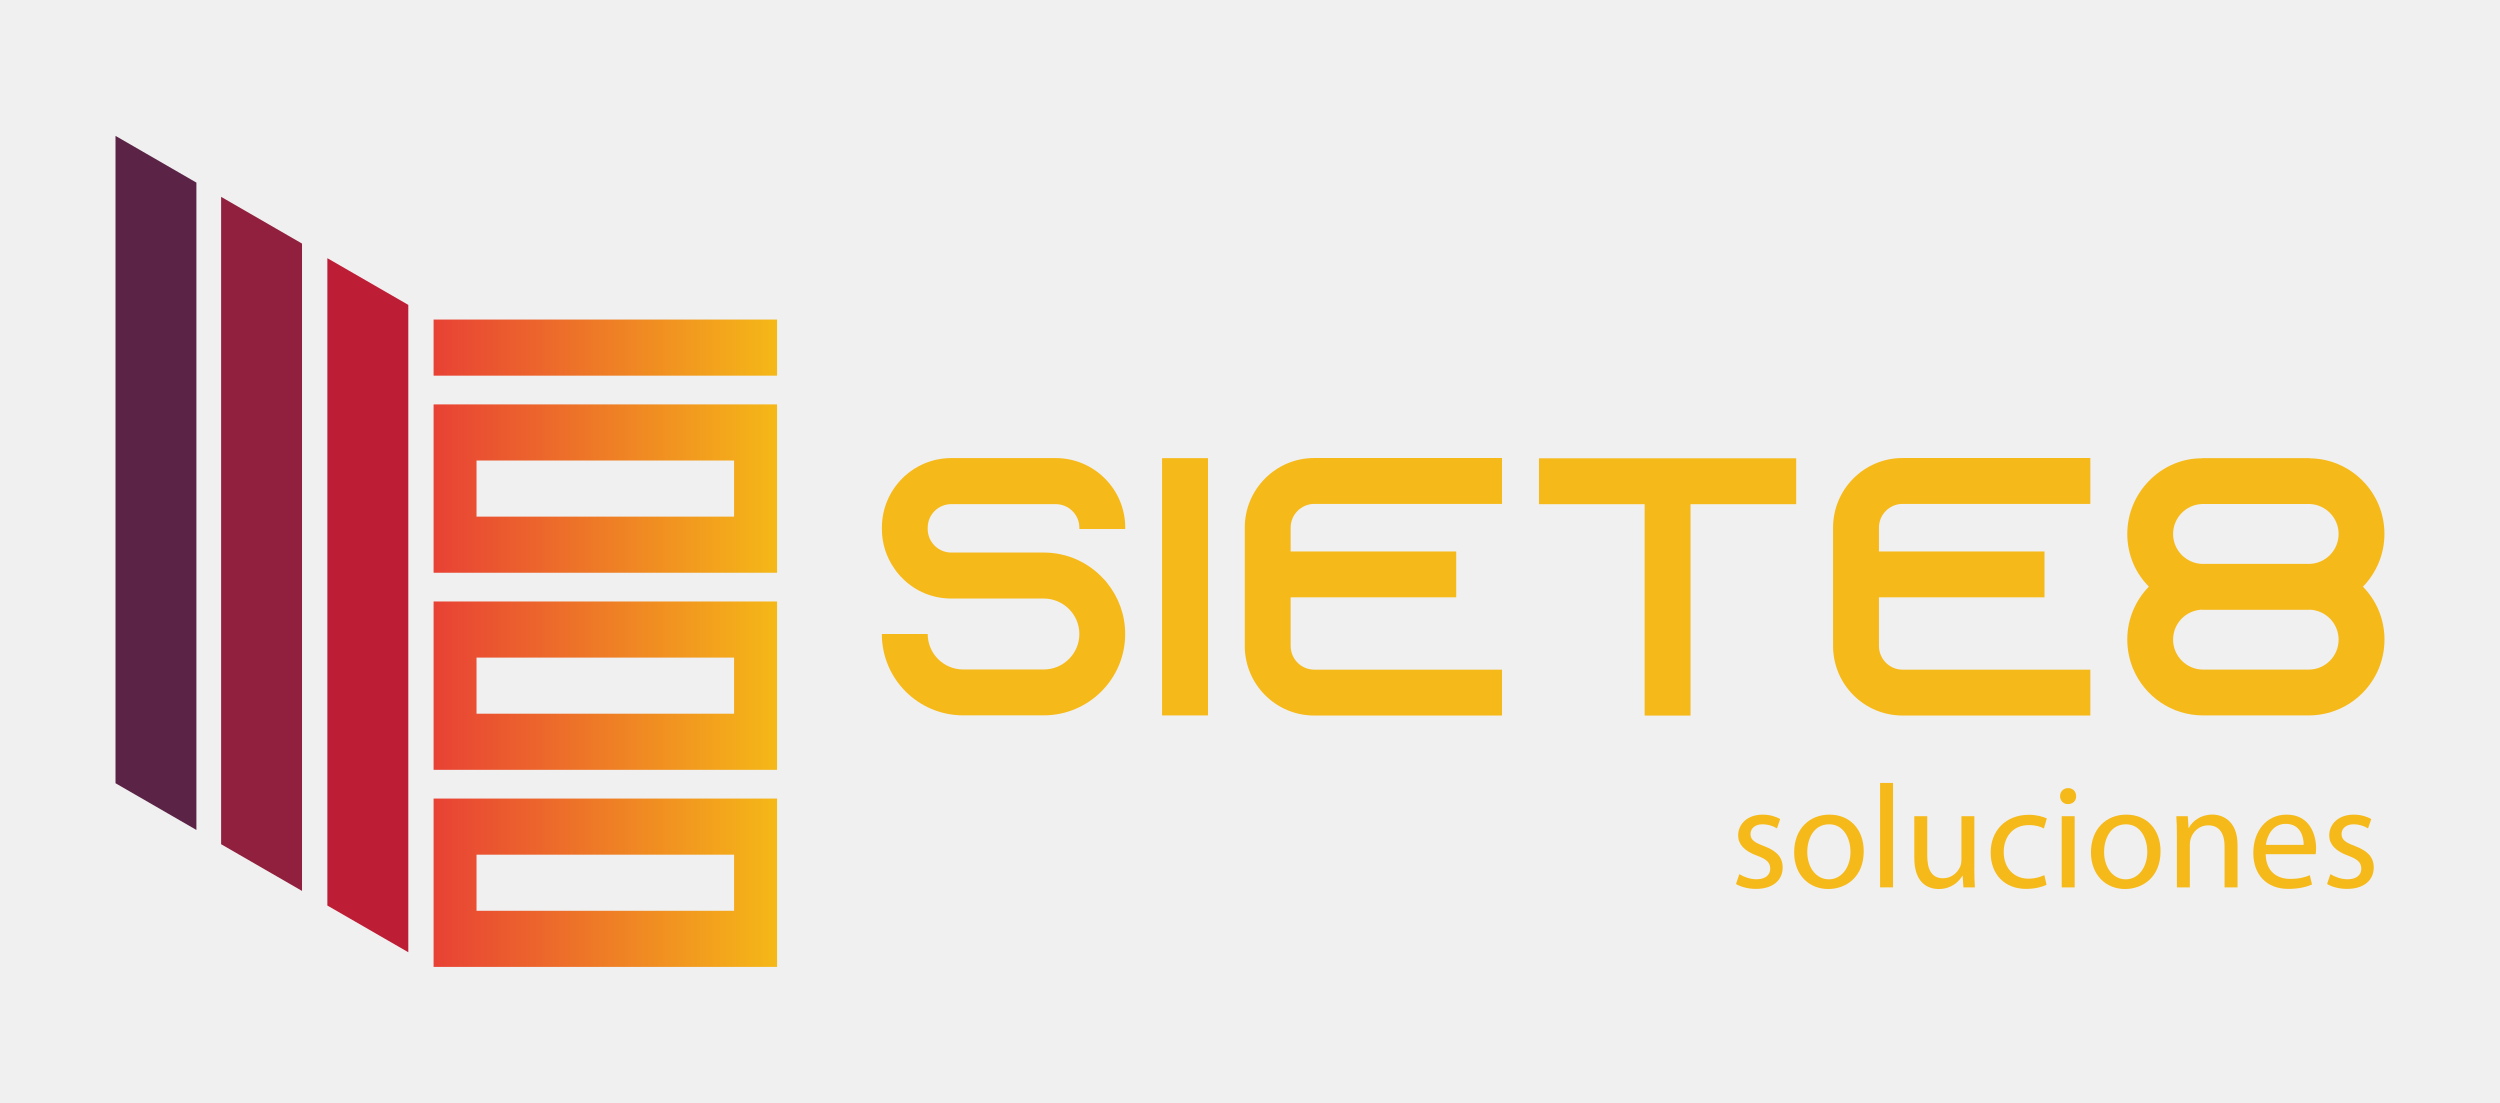
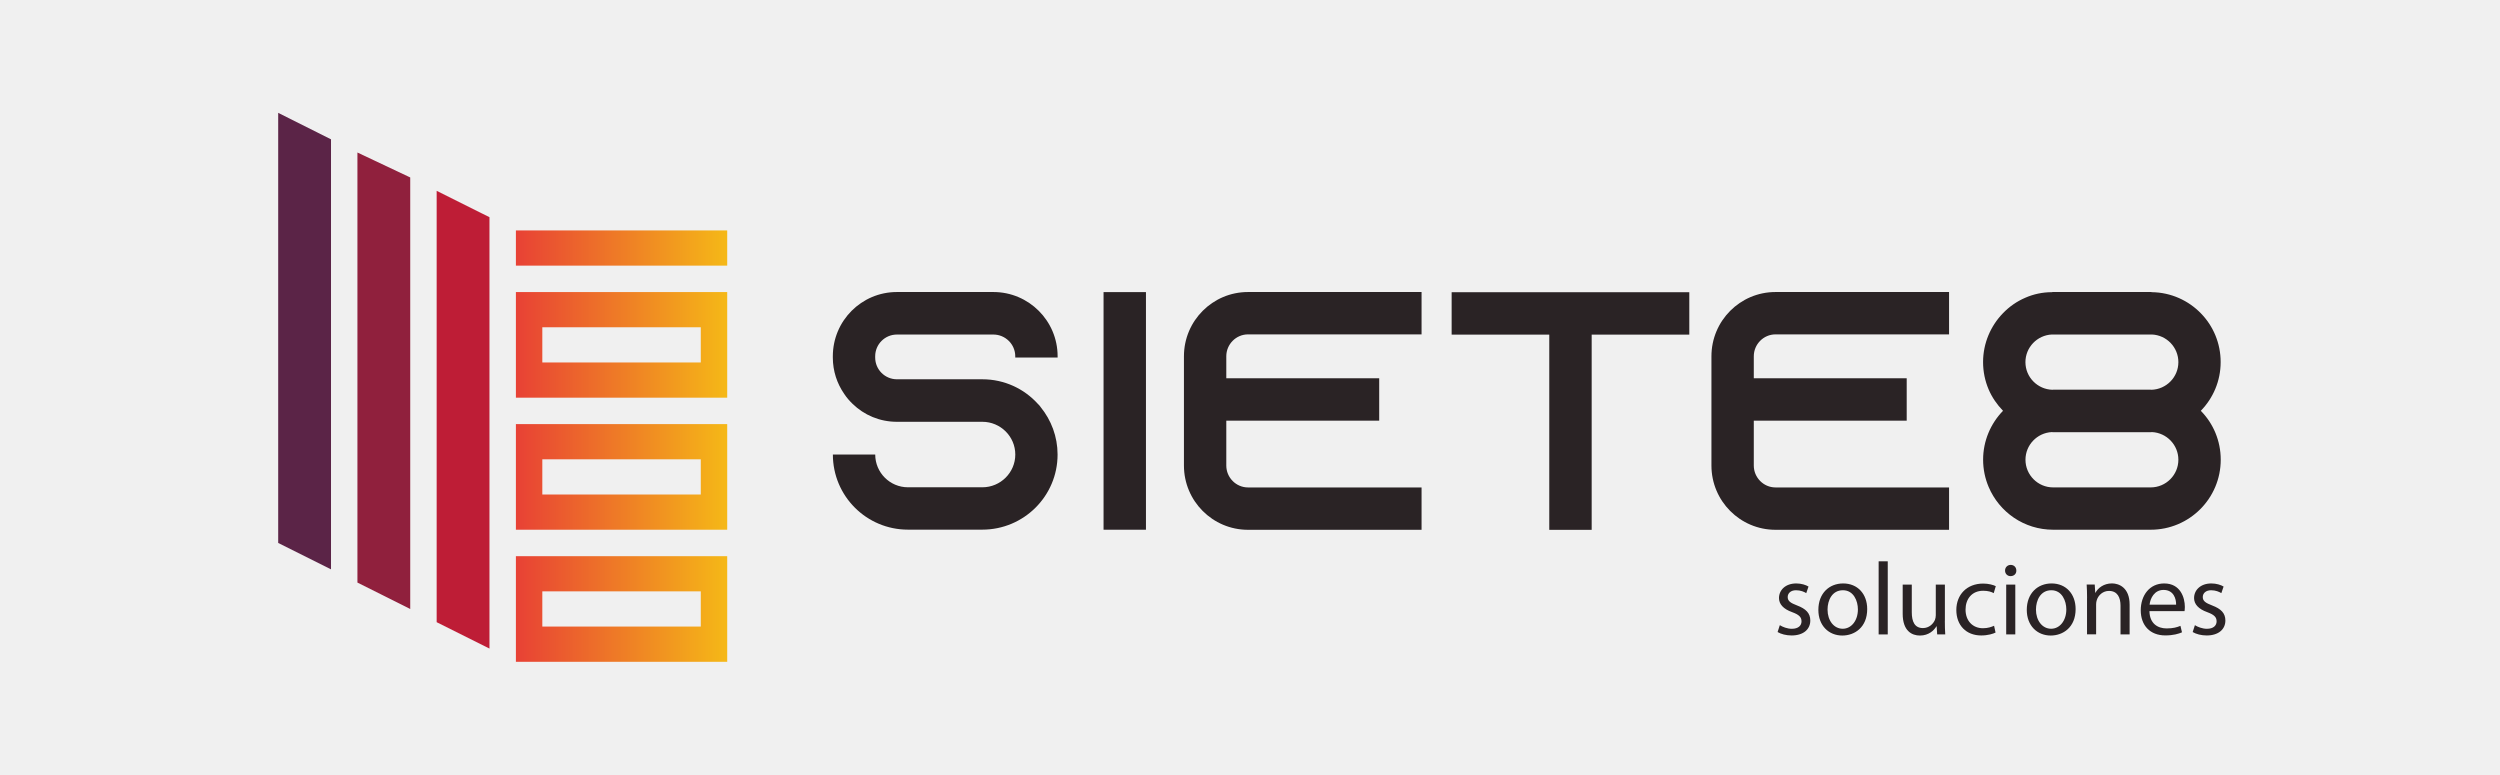
- <svg xmlns="http://www.w3.org/2000/svg" version="1.1" x="0px" y="0px" viewBox="0 0 441.95 194.95" style="enable-background:new 0 0 441.95 194.95;" xml:space="preserve">
+ <svg xmlns="http://www.w3.org/2000/svg" version="1.1" x="0px" y="0px" viewBox="0 0 629.15 194.95" style="enable-background:new 0 0 629.15 194.95;" xml:space="preserve">
  <style type="text/css">
	.st0{fill:url(#SVGID_1_);}
	.st1{fill:url(#SVGID_2_);}
	.st2{fill:url(#SVGID_3_);}
	.st3{fill:url(#SVGID_4_);}
	.st4{fill:#5B2447;}
	.st5{fill:#90203D;}
	.st6{fill:#BE1D36;}
	.st7{fill:#2A2325;}
- 	.st8{display:none;fill:#010202;}
+ 	.st8{fill:#010202;}
	.st9{fill:url(#SVGID_5_);}
	.st10{fill:url(#SVGID_6_);}
	.st11{fill:url(#SVGID_7_);}
	.st12{fill:url(#SVGID_8_);}
	.st13{fill:#F6B91A;}
	.st14{clip-path:url(#SVGID_10_);}
	.st15{opacity:0.72;fill:#292F6A;}
	.st16{fill:#FFFFFF;}
	.st17{fill:url(#SVGID_11_);}
	.st18{fill:url(#SVGID_12_);}
	.st19{fill:url(#SVGID_13_);}
	.st20{fill:url(#SVGID_14_);}
	.st21{fill:url(#SVGID_15_);}
	.st22{fill:url(#SVGID_16_);}
	.st23{fill:url(#SVGID_17_);}
	.st24{fill:url(#SVGID_18_);}
	.st25{fill:url(#SVGID_19_);}
	.st26{fill:url(#SVGID_20_);}
	.st27{fill:url(#SVGID_21_);}
	.st28{fill:url(#SVGID_22_);}
	.st29{fill:url(#SVGID_23_);}
	.st30{fill:url(#SVGID_24_);}
	.st31{fill:url(#SVGID_25_);}
	.st32{fill:url(#SVGID_26_);}
	.st33{fill:url(#SVGID_27_);}
	.st34{fill:url(#SVGID_28_);}
	.st35{fill:url(#SVGID_29_);}
	.st36{fill:url(#SVGID_30_);}
- 	.st37{fill:#010202;}
- 	.st38{clip-path:url(#SVGID_32_);}
- 	.st39{fill:url(#SVGID_33_);}
- 	.st40{fill:url(#SVGID_34_);}
- 	.st41{fill:url(#SVGID_35_);}
- 	.st42{fill:url(#SVGID_36_);}
- 	.st43{display:none;}
- 	.st44{display:inline;}
- 	.st45{fill:none;stroke:#9D9D9C;stroke-width:0.5;stroke-miterlimit:10;}
- 	.st46{fill:url(#SVGID_37_);}
- 	.st47{fill:url(#SVGID_38_);}
- 	.st48{fill:url(#SVGID_39_);}
- 	.st49{fill:url(#SVGID_40_);}
+ 	.st37{clip-path:url(#SVGID_32_);}
+ 	.st38{fill:url(#SVGID_33_);}
+ 	.st39{fill:url(#SVGID_34_);}
+ 	.st40{fill:url(#SVGID_35_);}
+ 	.st41{fill:url(#SVGID_36_);}
+ 	.st42{display:none;}
+ 	.st43{display:inline;}
+ 	.st44{fill:none;stroke:#9D9D9C;stroke-width:0.5;stroke-miterlimit:10;}
+ 	.st45{fill:url(#SVGID_37_);}
+ 	.st46{fill:url(#SVGID_38_);}
+ 	.st47{fill:url(#SVGID_39_);}
+ 	.st48{fill:url(#SVGID_40_);}
</style>
  <g id="Capa_1">
</g>
  <g id="Capa_1_copia_4">
-     <rect class="st8" width="441.95" height="194.95" />
+ </g>
+   <g id="Capa_2">
+ </g>
+   <g id="Capa_3">
+ </g>
+   <g id="Capa_4">
+ </g>
+   <g id="Capa_5">
+ </g>
+   <g id="Capa_1_copia_2">
+ </g>
+   <g id="Capa_1_copia">
+ </g>
+   <g id="Capa_1_copia_3">
+ </g>
+   <g id="Capa_10">
+     <g class="st42">
+       <g class="st43">
+         <rect x="330.38" y="2.64" class="st44" width="187.91" height="187.91" />
+         <line class="st44" x1="330.38" y1="163.71" x2="518.29" y2="163.71" />
+         <line class="st44" x1="330.38" y1="150.28" x2="518.29" y2="150.28" />
+         <line class="st44" x1="330.38" y1="177.13" x2="518.29" y2="177.13" />
+         <line class="st44" x1="330.38" y1="136.86" x2="518.29" y2="136.86" />
+         <line class="st44" x1="330.38" y1="123.44" x2="518.29" y2="123.44" />
+         <line class="st44" x1="330.38" y1="110.02" x2="518.29" y2="110.02" />
+         <line class="st44" x1="330.38" y1="96.6" x2="518.29" y2="96.6" />
+         <line class="st44" x1="330.38" y1="83.18" x2="518.29" y2="83.18" />
+         <line class="st44" x1="330.38" y1="69.75" x2="518.29" y2="69.75" />
+         <line class="st44" x1="330.38" y1="56.33" x2="518.29" y2="56.33" />
+         <line class="st44" x1="330.38" y1="42.91" x2="518.29" y2="42.91" />
+         <line class="st44" x1="330.38" y1="29.49" x2="518.29" y2="29.49" />
+         <line class="st44" x1="330.38" y1="16.07" x2="518.29" y2="16.07" />
+         <line class="st44" x1="491.44" y1="2.64" x2="491.44" y2="190.55" />
+         <line class="st44" x1="478.02" y1="2.64" x2="478.02" y2="190.55" />
+         <line class="st44" x1="504.86" y1="2.64" x2="504.86" y2="190.55" />
+         <line class="st44" x1="464.6" y1="2.64" x2="464.6" y2="190.55" />
+         <line class="st44" x1="451.18" y1="2.64" x2="451.18" y2="190.55" />
+         <line class="st44" x1="437.75" y1="2.64" x2="437.75" y2="190.55" />
+         <line class="st44" x1="424.33" y1="2.64" x2="424.33" y2="190.55" />
+         <line class="st44" x1="410.91" y1="2.64" x2="410.91" y2="190.55" />
+         <line class="st44" x1="397.49" y1="2.64" x2="397.49" y2="190.55" />
+         <line class="st44" x1="384.06" y1="2.64" x2="384.06" y2="190.55" />
+         <line class="st44" x1="370.64" y1="2.64" x2="370.64" y2="190.55" />
+         <line class="st44" x1="357.22" y1="2.64" x2="357.22" y2="190.55" />
+         <line class="st44" x1="343.8" y1="2.64" x2="343.8" y2="190.55" />
+       </g>
+       <g class="st43">
+         <polyline class="st44" points="330.38,29.49 357.22,2.64 384.06,29.49 410.91,2.64 437.75,29.49 464.6,2.64 491.44,29.49      518.29,2.64    " />
+         <polyline class="st44" points="330.38,56.33 357.22,29.49 384.06,56.33 410.91,29.49 437.75,56.33 464.6,29.49 491.44,56.33      518.29,29.49    " />
+         <polyline class="st44" points="330.38,83.17 357.22,56.33 384.06,83.17 410.91,56.33 437.75,83.17 464.6,56.33 491.44,83.17      518.29,56.33    " />
+         <polyline class="st44" points="330.38,110.02 357.22,83.17 384.06,110.01 410.91,83.17 437.75,110.01 464.6,83.17 491.44,110.01      518.29,83.17    " />
+         <polyline class="st44" points="330.38,136.86 357.22,110.01 384.06,136.86 410.91,110.01 437.75,136.86 464.6,110.01      491.44,136.86 518.29,110.01    " />
+         <polyline class="st44" points="330.38,163.7 357.22,136.86 384.06,163.7 410.91,136.86 437.75,163.7 464.6,136.86 491.44,163.7      518.29,136.86    " />
+         <polyline class="st44" points="330.38,190.54 357.22,163.7 384.06,190.54 410.91,163.7 437.75,190.54 464.6,163.7 491.44,190.54      518.29,163.7    " />
+       </g>
+       <g class="st43">
+         <polyline class="st44" points="518.29,29.49 491.44,2.64 464.6,29.49 437.75,2.64 410.91,29.49 384.06,2.64 357.22,29.49      330.38,2.64    " />
+         <polyline class="st44" points="518.29,56.33 491.44,29.49 464.6,56.33 437.75,29.49 410.91,56.33 384.06,29.49 357.22,56.33      330.38,29.49    " />
+         <polyline class="st44" points="518.29,83.17 491.44,56.33 464.6,83.17 437.75,56.33 410.91,83.17 384.06,56.33 357.22,83.17      330.38,56.33    " />
+         <polyline class="st44" points="518.29,110.02 491.44,83.17 464.6,110.01 437.75,83.17 410.91,110.01 384.06,83.17 357.22,110.01      330.38,83.17    " />
+         <polyline class="st44" points="518.29,136.86 491.44,110.01 464.6,136.86 437.75,110.01 410.91,136.86 384.06,110.01      357.22,136.86 330.38,110.01    " />
+         <polyline class="st44" points="518.29,163.7 491.44,136.86 464.6,163.7 437.75,136.86 410.91,163.7 384.06,136.86 357.22,163.7      330.38,136.86    " />
+         <polyline class="st44" points="518.29,190.54 491.44,163.7 464.6,190.54 437.75,163.7 410.91,190.54 384.06,163.7 357.22,190.54      330.38,163.7    " />
+       </g>
+     </g>
+     <g class="st42">
+       <g class="st43">
+         <rect x="339.67" y="5.74" class="st44" width="182.39" height="182.4" />
+         <line class="st44" x1="365.72" y1="5.74" x2="365.72" y2="188.14" />
+         <line class="st44" x1="378.75" y1="5.74" x2="378.75" y2="188.14" />
+         <line class="st44" x1="352.7" y1="5.74" x2="352.7" y2="188.14" />
+         <line class="st44" x1="391.78" y1="5.74" x2="391.78" y2="188.14" />
+         <line class="st44" x1="404.81" y1="5.74" x2="404.81" y2="188.14" />
+         <line class="st44" x1="417.84" y1="5.74" x2="417.84" y2="188.14" />
+         <line class="st44" x1="430.86" y1="5.74" x2="430.86" y2="188.14" />
+         <line class="st44" x1="443.89" y1="5.74" x2="443.89" y2="188.14" />
+         <line class="st44" x1="456.92" y1="5.74" x2="456.92" y2="188.14" />
+         <line class="st44" x1="469.95" y1="5.74" x2="469.95" y2="188.14" />
+         <line class="st44" x1="482.98" y1="5.74" x2="482.98" y2="188.14" />
+         <line class="st44" x1="496" y1="5.74" x2="496" y2="188.14" />
+         <line class="st44" x1="509.03" y1="5.74" x2="509.03" y2="188.14" />
+         <line class="st44" x1="522.06" y1="162.08" x2="339.67" y2="162.08" />
+         <line class="st44" x1="522.06" y1="149.05" x2="339.67" y2="149.05" />
+         <line class="st44" x1="522.06" y1="175.11" x2="339.67" y2="175.11" />
+         <line class="st44" x1="522.06" y1="136.03" x2="339.67" y2="136.03" />
+         <line class="st44" x1="522.06" y1="123" x2="339.67" y2="123" />
+         <line class="st44" x1="522.06" y1="109.97" x2="339.67" y2="109.97" />
+         <line class="st44" x1="522.06" y1="96.94" x2="339.67" y2="96.94" />
+         <line class="st44" x1="522.06" y1="83.91" x2="339.67" y2="83.91" />
+         <line class="st44" x1="522.06" y1="70.88" x2="339.67" y2="70.88" />
+         <line class="st44" x1="522.06" y1="57.86" x2="339.67" y2="57.86" />
+         <line class="st44" x1="522.06" y1="44.83" x2="339.67" y2="44.83" />
+         <line class="st44" x1="522.06" y1="31.8" x2="339.67" y2="31.8" />
+         <line class="st44" x1="522.06" y1="18.77" x2="339.67" y2="18.77" />
+       </g>
+       <g class="st43">
+         <polyline class="st44" points="509.03,5.74 522.06,31.8 509.03,57.86 522.06,83.91 509.03,109.97 522.06,136.03 509.03,162.08      522.06,188.14    " />
+         <polyline class="st44" points="496,5.74 509.03,31.8 496,57.86 509.03,83.91 496,109.97 509.03,136.03 496,162.08 509.03,188.14         " />
+         <polyline class="st44" points="482.98,5.74 496,31.8 482.98,57.86 496,83.91 482.98,109.97 496,136.03 482.98,162.08 496,188.14         " />
+         <polyline class="st44" points="469.95,5.74 482.98,31.8 469.95,57.86 482.98,83.91 469.95,109.97 482.98,136.03 469.95,162.08      482.98,188.14    " />
+         <polyline class="st44" points="456.92,5.74 469.95,31.8 456.92,57.86 469.95,83.91 456.92,109.97 469.95,136.03 456.92,162.08      469.95,188.14    " />
+         <polyline class="st44" points="443.89,5.74 456.92,31.8 443.89,57.86 456.92,83.91 443.89,109.97 456.92,136.03 443.89,162.08      456.92,188.14    " />
+         <polyline class="st44" points="430.86,5.74 443.89,31.8 430.86,57.86 443.89,83.91 430.86,109.97 443.89,136.03 430.86,162.08      443.89,188.14    " />
+         <polyline class="st44" points="417.84,5.74 430.86,31.8 417.84,57.86 430.86,83.91 417.84,109.97 430.86,136.03 417.84,162.08      430.86,188.14    " />
+         <polyline class="st44" points="404.81,5.74 417.84,31.8 404.81,57.86 417.84,83.91 404.81,109.97 417.84,136.03 404.81,162.08      417.84,188.14    " />
+         <polyline class="st44" points="391.78,5.74 404.81,31.8 391.78,57.86 404.81,83.91 391.78,109.97 404.81,136.03 391.78,162.08      404.81,188.14    " />
+         <polyline class="st44" points="378.75,5.74 391.78,31.8 378.75,57.86 391.78,83.91 378.75,109.97 391.78,136.03 378.75,162.08      391.78,188.14    " />
+         <polyline class="st44" points="365.72,5.74 378.75,31.8 365.72,57.86 378.75,83.91 365.72,109.97 378.75,136.03 365.72,162.08      378.75,188.14    " />
+         <polyline class="st44" points="352.7,5.74 365.72,31.8 352.7,57.86 365.72,83.91 352.7,109.97 365.72,136.03 352.7,162.08      365.72,188.14    " />
+         <polyline class="st44" points="339.67,5.74 352.7,31.8 339.67,57.86 352.7,83.91 339.67,109.97 352.7,136.03 339.67,162.08      352.7,188.14    " />
+       </g>
+       <g class="st43">
+         <polyline class="st44" points="509.03,188.14 522.06,162.08 509.03,136.03 522.06,109.97 509.03,83.91 522.06,57.86 509.03,31.8      522.06,5.74    " />
+         <polyline class="st44" points="496,188.14 509.03,162.08 496,136.03 509.03,109.97 496,83.91 509.03,57.86 496,31.8 509.03,5.74         " />
+         <polyline class="st44" points="482.98,188.14 496,162.08 482.98,136.03 496,109.97 482.98,83.91 496,57.86 482.98,31.8 496,5.74         " />
+         <polyline class="st44" points="469.95,188.14 482.98,162.08 469.95,136.03 482.98,109.97 469.95,83.91 482.98,57.86 469.95,31.8      482.98,5.74    " />
+         <polyline class="st44" points="456.92,188.14 469.95,162.08 456.92,136.03 469.95,109.97 456.92,83.91 469.95,57.86 456.92,31.8      469.95,5.74    " />
+         <polyline class="st44" points="443.89,188.14 456.92,162.08 443.89,136.03 456.92,109.97 443.89,83.91 456.92,57.86 443.89,31.8      456.92,5.74    " />
+         <polyline class="st44" points="430.86,188.14 443.89,162.08 430.86,136.03 443.89,109.97 430.86,83.91 443.89,57.86 430.86,31.8      443.89,5.74    " />
+         <polyline class="st44" points="417.84,188.14 430.86,162.08 417.84,136.03 430.86,109.97 417.84,83.91 430.86,57.86 417.84,31.8      430.86,5.74    " />
+         <polyline class="st44" points="404.81,188.14 417.84,162.08 404.81,136.03 417.84,109.97 404.81,83.91 417.84,57.86 404.81,31.8      417.84,5.74    " />
+         <polyline class="st44" points="391.78,188.14 404.81,162.08 391.78,136.03 404.81,109.97 391.78,83.91 404.81,57.86 391.78,31.8      404.81,5.74    " />
+         <polyline class="st44" points="378.75,188.14 391.78,162.08 378.75,136.03 391.78,109.97 378.75,83.91 391.78,57.86 378.75,31.8      391.78,5.74    " />
+         <polyline class="st44" points="365.72,188.14 378.75,162.08 365.72,136.03 378.75,109.97 365.72,83.91 378.75,57.86 365.72,31.8      378.75,5.74    " />
+         <polyline class="st44" points="352.7,188.14 365.72,162.08 352.7,136.03 365.72,109.97 352.7,83.91 365.72,57.86 352.7,31.8      365.72,5.74    " />
+         <polyline class="st44" points="339.67,188.14 352.7,162.08 339.67,136.03 352.7,109.97 339.67,83.91 352.7,57.86 339.67,31.8      352.7,5.74    " />
+       </g>
+     </g>
+     <g class="st42">
+       <g class="st43">
+         <rect x="332.01" y="3.48" class="st44" width="186.11" height="186.11" />
+         <line class="st44" x1="518.12" y1="30.07" x2="332.01" y2="30.07" />
+         <line class="st44" x1="518.12" y1="43.36" x2="332.01" y2="43.36" />
+         <line class="st44" x1="518.12" y1="16.77" x2="332.01" y2="16.77" />
+         <line class="st44" x1="518.12" y1="56.65" x2="332.01" y2="56.65" />
+         <line class="st44" x1="518.12" y1="69.95" x2="332.01" y2="69.95" />
+         <line class="st44" x1="518.12" y1="83.24" x2="332.01" y2="83.24" />
+         <line class="st44" x1="518.12" y1="96.53" x2="332.01" y2="96.53" />
+         <line class="st44" x1="518.12" y1="109.83" x2="332.01" y2="109.83" />
+         <line class="st44" x1="518.12" y1="123.12" x2="332.01" y2="123.12" />
+         <line class="st44" x1="518.12" y1="136.41" x2="332.01" y2="136.41" />
+         <line class="st44" x1="518.12" y1="149.71" x2="332.01" y2="149.71" />
+         <line class="st44" x1="518.12" y1="163" x2="332.01" y2="163" />
+         <line class="st44" x1="518.12" y1="176.29" x2="332.01" y2="176.29" />
+         <line class="st44" x1="358.6" y1="189.58" x2="358.6" y2="3.48" />
+         <line class="st44" x1="371.89" y1="189.58" x2="371.89" y2="3.48" />
+         <line class="st44" x1="345.3" y1="189.58" x2="345.3" y2="3.48" />
+         <line class="st44" x1="385.18" y1="189.58" x2="385.18" y2="3.48" />
+         <line class="st44" x1="398.48" y1="189.58" x2="398.48" y2="3.48" />
+         <line class="st44" x1="411.77" y1="189.58" x2="411.77" y2="3.48" />
+         <line class="st44" x1="425.06" y1="189.58" x2="425.06" y2="3.48" />
+         <line class="st44" x1="438.36" y1="189.58" x2="438.36" y2="3.48" />
+         <line class="st44" x1="451.65" y1="189.58" x2="451.65" y2="3.48" />
+         <line class="st44" x1="464.94" y1="189.58" x2="464.94" y2="3.48" />
+         <line class="st44" x1="478.24" y1="189.58" x2="478.24" y2="3.48" />
+         <line class="st44" x1="491.53" y1="189.58" x2="491.53" y2="3.48" />
+         <line class="st44" x1="504.82" y1="189.58" x2="504.82" y2="3.48" />
+       </g>
+       <g class="st43">
+         <polyline class="st44" points="518.12,176.29 491.53,189.58 464.94,176.29 438.36,189.58 411.77,176.29 385.18,189.58      358.6,176.29 332.01,189.58    " />
+         <polyline class="st44" points="518.12,163 491.53,176.29 464.94,163 438.36,176.29 411.77,163 385.18,176.29 358.6,163      332.01,176.29    " />
+         <polyline class="st44" points="518.12,149.71 491.53,163 464.94,149.71 438.36,163 411.77,149.71 385.18,163 358.6,149.71      332.01,163    " />
+         <polyline class="st44" points="518.12,136.41 491.53,149.71 464.94,136.41 438.36,149.71 411.77,136.41 385.18,149.71      358.6,136.41 332.01,149.71    " />
+         <polyline class="st44" points="518.12,123.12 491.53,136.41 464.94,123.12 438.36,136.41 411.77,123.12 385.18,136.41      358.6,123.12 332.01,136.41    " />
+         <polyline class="st44" points="518.12,109.83 491.53,123.12 464.94,109.83 438.36,123.12 411.77,109.83 385.18,123.12      358.6,109.83 332.01,123.12    " />
+         <polyline class="st44" points="518.12,96.53 491.53,109.83 464.94,96.53 438.36,109.83 411.77,96.53 385.18,109.83 358.6,96.53      332.01,109.83    " />
+         <polyline class="st44" points="518.12,83.24 491.53,96.53 464.94,83.24 438.36,96.53 411.77,83.24 385.18,96.53 358.6,83.24      332.01,96.53    " />
+         <polyline class="st44" points="518.12,69.95 491.53,83.24 464.94,69.95 438.36,83.24 411.77,69.95 385.18,83.24 358.6,69.95      332.01,83.24    " />
+         <polyline class="st44" points="518.12,56.65 491.53,69.95 464.94,56.65 438.36,69.95 411.77,56.65 385.18,69.95 358.6,56.65      332.01,69.95    " />
+         <polyline class="st44" points="518.12,43.36 491.53,56.65 464.94,43.36 438.36,56.65 411.77,43.36 385.18,56.65 358.6,43.36      332.01,56.65    " />
+         <polyline class="st44" points="518.12,30.07 491.53,43.36 464.94,30.07 438.36,43.36 411.77,30.07 385.18,43.36 358.6,30.07      332.01,43.36    " />
+         <polyline class="st44" points="518.12,16.77 491.53,30.07 464.94,16.77 438.36,30.07 411.77,16.77 385.18,30.07 358.6,16.77      332.01,30.07    " />
+         <polyline class="st44" points="518.12,3.48 491.53,16.77 464.94,3.48 438.36,16.77 411.77,3.48 385.18,16.77 358.6,3.48      332.01,16.77    " />
+       </g>
+       <g class="st43">
+         <polyline class="st44" points="332.01,176.29 358.6,189.58 385.18,176.29 411.77,189.58 438.36,176.29 464.94,189.58      491.53,176.29 518.12,189.58    " />
+         <polyline class="st44" points="332.01,163 358.6,176.29 385.18,163 411.77,176.29 438.36,163 464.94,176.29 491.53,163      518.12,176.29    " />
+         <polyline class="st44" points="332.01,149.71 358.6,163 385.18,149.71 411.77,163 438.36,149.71 464.94,163 491.53,149.71      518.12,163    " />
+         <polyline class="st44" points="332.01,136.41 358.6,149.71 385.18,136.41 411.77,149.71 438.36,136.41 464.94,149.71      491.53,136.41 518.12,149.71    " />
+         <polyline class="st44" points="332.01,123.12 358.6,136.41 385.18,123.12 411.77,136.41 438.36,123.12 464.94,136.41      491.53,123.12 518.12,136.41    " />
+         <polyline class="st44" points="332.01,109.83 358.6,123.12 385.18,109.83 411.77,123.12 438.36,109.83 464.94,123.12      491.53,109.83 518.12,123.12    " />
+         <polyline class="st44" points="332.01,96.53 358.6,109.83 385.18,96.53 411.77,109.83 438.36,96.53 464.94,109.83 491.53,96.53      518.12,109.83    " />
+         <polyline class="st44" points="332.01,83.24 358.6,96.53 385.18,83.24 411.77,96.53 438.36,83.24 464.94,96.53 491.53,83.24      518.12,96.53    " />
+         <polyline class="st44" points="332.01,69.95 358.6,83.24 385.18,69.95 411.77,83.24 438.36,69.95 464.94,83.24 491.53,69.95      518.12,83.24    " />
+         <polyline class="st44" points="332.01,56.65 358.6,69.95 385.18,56.65 411.77,69.95 438.36,56.65 464.94,69.95 491.53,56.65      518.12,69.95    " />
+         <polyline class="st44" points="332.01,43.36 358.6,56.65 385.18,43.36 411.77,56.65 438.36,43.36 464.94,56.65 491.53,43.36      518.12,56.65    " />
+         <polyline class="st44" points="332.01,30.07 358.6,43.36 385.18,30.07 411.77,43.36 438.36,30.07 464.94,43.36 491.53,30.07      518.12,43.36    " />
+         <polyline class="st44" points="332.01,16.77 358.6,30.07 385.18,16.77 411.77,30.07 438.36,16.77 464.94,30.07 491.53,16.77      518.12,30.07    " />
+         <polyline class="st44" points="332.01,3.48 358.6,16.77 385.18,3.48 411.77,16.77 438.36,3.48 464.94,16.77 491.53,3.48      518.12,16.77    " />
+       </g>
+     </g>
    <g>
      <g>
-         <g>
-           <linearGradient id="SVGID_1_" gradientUnits="userSpaceOnUse" x1="76.653" y1="61.447" x2="137.367" y2="61.447">
-             <stop offset="0" style="stop-color:#E84135" />
-             <stop offset="0.998" style="stop-color:#F5B817" />
-           </linearGradient>
-           <polygon class="st0" points="76.65,66.41 76.65,56.49 137.37,56.49 137.37,66.41     " />
-           <linearGradient id="SVGID_2_" gradientUnits="userSpaceOnUse" x1="76.653" y1="86.37" x2="137.367" y2="86.37">
-             <stop offset="0" style="stop-color:#E84135" />
-             <stop offset="0.998" style="stop-color:#F5B817" />
-           </linearGradient>
-           <path class="st1" d="M137.37,101.21v-9.88v-9.92v-9.92h-7.59H84.24h-7.59v9.92v9.92v9.88v0.04h60.71V101.21z M84.24,81.41h45.53      v9.92H84.24V81.41z" />
-           <linearGradient id="SVGID_3_" gradientUnits="userSpaceOnUse" x1="76.653" y1="121.21" x2="137.367" y2="121.21">
-             <stop offset="0" style="stop-color:#E84135" />
-             <stop offset="0.998" style="stop-color:#F5B817" />
-           </linearGradient>
-           <path class="st2" d="M137.37,136.05v-9.88v-9.92v-9.92h-7.59H84.24h-7.59v9.92v9.92v9.88v0.04h60.71V136.05z M84.24,116.25      h45.53v9.92H84.24V116.25z" />
-           <linearGradient id="SVGID_4_" gradientUnits="userSpaceOnUse" x1="76.653" y1="156.05" x2="137.367" y2="156.05">
-             <stop offset="0" style="stop-color:#E84135" />
-             <stop offset="0.998" style="stop-color:#F5B817" />
-           </linearGradient>
-           <path class="st3" d="M137.37,170.89v-9.88v-9.92v-9.92h-7.59H84.24h-7.59v9.92v9.92v9.88v0.04h60.71V170.89z M84.24,151.09      h45.53v9.92H84.24V151.09z" />
-         </g>
-         <g>
-           <polygon class="st4" points="34.72,146.72 20.42,138.46 20.42,24.02 34.72,32.28     " />
-           <polygon class="st5" points="53.39,157.5 39.09,149.24 39.09,34.8 53.39,43.06     " />
-           <polygon class="st6" points="72.18,168.34 57.87,160.08 57.87,45.64 72.18,53.9     " />
-         </g>
+         <linearGradient id="SVGID_1_" gradientUnits="userSpaceOnUse" x1="129.832" y1="62.419" x2="183.006" y2="62.419">
+           <stop offset="0" style="stop-color:#E84135" />
+           <stop offset="0.998" style="stop-color:#F5B817" />
+         </linearGradient>
+         <polygon class="st0" points="129.83,66.85 129.83,57.99 183.01,57.99 183.01,66.85    " />
+         <linearGradient id="SVGID_2_" gradientUnits="userSpaceOnUse" x1="129.832" y1="86.79" x2="183.006" y2="86.79">
+           <stop offset="0" style="stop-color:#E84135" />
+           <stop offset="0.998" style="stop-color:#F5B817" />
+         </linearGradient>
+         <path class="st1" d="M183.01,100.05v-8.83v-8.86V73.5h-6.65h-39.88h-6.65v8.86v8.86v8.83v0.03h53.17V100.05z M136.48,82.36h39.88     v8.86h-39.88V82.36z" />
+         <linearGradient id="SVGID_3_" gradientUnits="userSpaceOnUse" x1="129.832" y1="120.023" x2="183.006" y2="120.023">
+           <stop offset="0" style="stop-color:#E84135" />
+           <stop offset="0.998" style="stop-color:#F5B817" />
+         </linearGradient>
+         <path class="st2" d="M183.01,133.28v-8.83v-8.86v-8.86h-6.65h-39.88h-6.65v8.86v8.86v8.83v0.03h53.17V133.28z M136.48,115.59     h39.88v8.86h-39.88V115.59z" />
+         <linearGradient id="SVGID_4_" gradientUnits="userSpaceOnUse" x1="129.832" y1="153.256" x2="183.006" y2="153.256">
+           <stop offset="0" style="stop-color:#E84135" />
+           <stop offset="0.998" style="stop-color:#F5B817" />
+         </linearGradient>
+         <path class="st3" d="M183.01,166.52v-8.83v-8.86v-8.86h-6.65h-39.88h-6.65v8.86v8.86v8.83v0.03h53.17V166.52z M136.48,148.82     h39.88v8.86h-39.88V148.82z" />
      </g>
      <g>
-         <path class="st13" d="M190.81,93.52v-0.24c0-2.3-1.89-4.16-4.19-4.16h-18.46c-2.3,0-4.16,1.87-4.16,4.16v0.24     c0,2.3,1.87,4.16,4.16,4.16h16.35c4.21,0,8,1.81,10.62,4.7c0.22,0.19,0.38,0.4,0.54,0.62c2.03,2.49,3.24,5.65,3.24,9.08     c0,7.94-6.46,14.38-14.4,14.38h-14.24c-7.94,0-14.38-6.43-14.38-14.38h8.11c0,3.46,2.81,6.27,6.27,6.27h14.24     c3.46,0,6.3-2.81,6.3-6.27c0-3.46-2.84-6.27-6.3-6.27h-16.35c-3.32,0-6.3-1.3-8.48-3.43c-0.59-0.57-1.13-1.19-1.59-1.89     c-1.38-1.97-2.19-4.38-2.19-6.97v-0.24c0-6.78,5.49-12.3,12.27-12.3h18.46c6.78,0,12.29,5.51,12.29,12.3v0.24H190.81z" />
-         <path class="st13" d="M205.43,126.47V80.99h8.12v45.48H205.43z" />
-         <path class="st13" d="M228.16,93.27v4.22h29.27v8.11h-29.27v8.59c0,2.3,1.87,4.19,4.16,4.19h33.21v8.11h-33.21     c-6.78,0-12.27-5.51-12.27-12.3V93.27c0-6.78,5.49-12.3,12.27-12.3h33.21v8.11h-33.21C230.03,89.09,228.16,90.98,228.16,93.27z" />
-         <path class="st13" d="M317.53,81.02v8.11h-18.68v37.37h-8.11V89.13h-18.68v-8.11H317.53z" />
-         <path class="st13" d="M332.16,93.27v4.22h29.27v8.11h-29.27v8.59c0,2.3,1.87,4.19,4.16,4.19h33.21v8.11h-33.21     c-6.78,0-12.27-5.51-12.27-12.3V93.27c0-6.78,5.49-12.3,12.27-12.3h33.21v8.11h-33.21C334.02,89.09,332.16,90.98,332.16,93.27z" />
-         <path class="st13" d="M417.75,103.75c2.35,2.4,3.78,5.7,3.78,9.32c0,7.4-6,13.4-13.4,13.4h-18.67c-5.57,0-10.32-3.38-12.35-8.19     c-0.67-1.59-1.05-3.35-1.05-5.22c0-3.62,1.46-6.92,3.78-9.32c0.01-0.01,0.02-0.02,0.03-0.03c-1.15-1.19-2.11-2.56-2.76-4.11     c-0.67-1.59-1.05-3.35-1.05-5.21c0-3.62,1.46-6.92,3.78-9.32c1.22-1.27,2.68-2.3,4.32-3c1.54-0.68,3.27-1.05,5.05-1.05     c0.08-0.03,0.16-0.03,0.24-0.03h18.67c0.08,0,0.16,0,0.24,0.03c3.68,0.05,7,1.59,9.38,4.05c2.35,2.4,3.78,5.7,3.78,9.32     c0,3.63-1.46,6.92-3.8,9.33C417.73,103.74,417.74,103.75,417.75,103.75z M413.42,94.4c0-2.84-2.24-5.16-5.05-5.3h-19.16     c-2.81,0.14-5.05,2.46-5.05,5.3c0,2.88,2.32,5.22,5.18,5.29c0.04,0,0.08-0.01,0.12-0.01h18.67c0.04,0,0.08,0.01,0.12,0.01     C411.11,99.62,413.42,97.28,413.42,94.4z M413.42,113.08c0-2.84-2.24-5.16-5.05-5.3c-0.08,0-0.16,0.02-0.25,0.02h-18.67     c-0.09,0-0.18-0.02-0.27-0.02c-2.8,0.15-5.02,2.46-5.02,5.29c0,2.92,2.38,5.3,5.3,5.3h18.67     C411.05,118.37,413.42,116,413.42,113.08z" />
-       </g>
-       <g>
-         <path class="st13" d="M307.48,154.53c0.68,0.44,1.87,0.91,3.02,0.91c1.66,0,2.44-0.83,2.44-1.87c0-1.09-0.65-1.69-2.34-2.31     c-2.26-0.81-3.33-2.05-3.33-3.56c0-2.03,1.64-3.69,4.34-3.69c1.27,0,2.39,0.36,3.09,0.78l-0.57,1.66     c-0.49-0.31-1.4-0.73-2.57-0.73c-1.35,0-2.11,0.78-2.11,1.72c0,1.04,0.75,1.51,2.39,2.13c2.18,0.83,3.3,1.92,3.3,3.8     c0,2.21-1.72,3.77-4.71,3.77c-1.38,0-2.65-0.34-3.54-0.86L307.48,154.53z" />
-         <path class="st13" d="M329.47,150.48c0,4.65-3.22,6.68-6.27,6.68c-3.41,0-6.03-2.5-6.03-6.47c0-4.21,2.76-6.68,6.24-6.68     C327.03,144,329.47,146.63,329.47,150.48z M319.49,150.61c0,2.76,1.59,4.84,3.82,4.84c2.18,0,3.82-2.05,3.82-4.89     c0-2.13-1.07-4.84-3.77-4.84C320.66,145.72,319.49,148.22,319.49,150.61z" />
-         <path class="st13" d="M332.36,138.41h2.29v18.46h-2.29V138.41z" />
-         <path class="st13" d="M349.02,153.44c0,1.3,0.03,2.44,0.1,3.43h-2.03l-0.13-2.05h-0.05c-0.6,1.01-1.92,2.34-4.16,2.34     c-1.98,0-4.34-1.09-4.34-5.51v-7.36h2.29v6.97c0,2.39,0.73,4,2.81,4c1.53,0,2.6-1.07,3.02-2.08c0.13-0.34,0.21-0.75,0.21-1.17     v-7.72h2.29V153.44z" />
-         <path class="st13" d="M361.79,156.41c-0.6,0.31-1.92,0.73-3.61,0.73c-3.8,0-6.27-2.57-6.27-6.42c0-3.87,2.65-6.68,6.76-6.68     c1.35,0,2.55,0.34,3.17,0.65l-0.52,1.77c-0.55-0.31-1.4-0.6-2.65-0.6c-2.89,0-4.45,2.13-4.45,4.76c0,2.91,1.87,4.71,4.37,4.71     c1.3,0,2.16-0.34,2.81-0.62L361.79,156.41z" />
-         <path class="st13" d="M367.02,140.75c0.03,0.78-0.55,1.4-1.46,1.4c-0.81,0-1.38-0.62-1.38-1.4c0-0.81,0.6-1.43,1.43-1.43     C366.47,139.32,367.02,139.95,367.02,140.75z M364.47,156.87v-12.58h2.29v12.58H364.47z" />
-         <path class="st13" d="M381.94,150.48c0,4.65-3.22,6.68-6.27,6.68c-3.41,0-6.03-2.5-6.03-6.47c0-4.21,2.76-6.68,6.24-6.68     C379.5,144,381.94,146.63,381.94,150.48z M371.96,150.61c0,2.76,1.59,4.84,3.82,4.84c2.18,0,3.82-2.05,3.82-4.89     c0-2.13-1.07-4.84-3.77-4.84C373.13,145.72,371.96,148.22,371.96,150.61z" />
-         <path class="st13" d="M384.83,147.7c0-1.3-0.03-2.37-0.1-3.41h2.03l0.13,2.08h0.05c0.62-1.2,2.08-2.37,4.16-2.37     c1.74,0,4.45,1.04,4.45,5.36v7.51h-2.29v-7.25c0-2.03-0.75-3.72-2.91-3.72c-1.51,0-2.68,1.07-3.07,2.34     c-0.1,0.29-0.16,0.68-0.16,1.07v7.57h-2.29V147.7z" />
-         <path class="st13" d="M400.53,151c0.05,3.09,2.03,4.37,4.32,4.37c1.64,0,2.63-0.29,3.48-0.65l0.39,1.64     c-0.81,0.36-2.18,0.78-4.19,0.78c-3.87,0-6.19-2.55-6.19-6.34c0-3.8,2.24-6.79,5.9-6.79c4.11,0,5.2,3.61,5.2,5.93     c0,0.47-0.05,0.83-0.08,1.07H400.53z M407.24,149.36c0.03-1.46-0.6-3.72-3.17-3.72c-2.31,0-3.33,2.13-3.51,3.72H407.24z" />
-         <path class="st13" d="M411.97,154.53c0.68,0.44,1.87,0.91,3.02,0.91c1.66,0,2.44-0.83,2.44-1.87c0-1.09-0.65-1.69-2.34-2.31     c-2.26-0.81-3.33-2.05-3.33-3.56c0-2.03,1.64-3.69,4.34-3.69c1.27,0,2.39,0.36,3.09,0.78l-0.57,1.66     c-0.49-0.31-1.4-0.73-2.57-0.73c-1.35,0-2.11,0.78-2.11,1.72c0,1.04,0.75,1.51,2.39,2.13c2.18,0.83,3.3,1.92,3.3,3.8     c0,2.21-1.72,3.77-4.71,3.77c-1.38,0-2.65-0.34-3.54-0.86L411.97,154.53z" />
-       </g>
+         <polygon class="st4" points="83.3,143.28 70.01,136.64 70.01,28.4 83.3,35.06    " />
+         <polygon class="st5" points="103.24,153.26 89.95,146.61 89.95,38.38 103.24,44.66    " />
+         <polygon class="st6" points="123.18,163.22 109.89,156.58 109.89,48.02 123.18,54.66    " />
+       </g>
+     </g>
+     <g>
+       <path class="st7" d="M447.91,157.33c0.68,0.44,1.87,0.91,3.02,0.91c1.66,0,2.44-0.83,2.44-1.87c0-1.09-0.65-1.68-2.34-2.31    c-2.26-0.8-3.33-2.05-3.33-3.55c0-2.02,1.64-3.68,4.34-3.68c1.27,0,2.39,0.36,3.09,0.78l-0.57,1.66c-0.49-0.31-1.4-0.73-2.57-0.73    c-1.35,0-2.1,0.78-2.1,1.71c0,1.04,0.75,1.5,2.39,2.13c2.18,0.83,3.3,1.92,3.3,3.78c0,2.2-1.72,3.76-4.7,3.76    c-1.38,0-2.65-0.34-3.53-0.86L447.91,157.33z" />
+       <path class="st7" d="M469.9,153.28c0,4.64-3.22,6.66-6.26,6.66c-3.41,0-6.03-2.49-6.03-6.45c0-4.2,2.75-6.66,6.24-6.66    C467.46,146.83,469.9,149.45,469.9,153.28z M459.92,153.41c0,2.75,1.59,4.82,3.82,4.82c2.18,0,3.82-2.05,3.82-4.87    c0-2.12-1.07-4.82-3.77-4.82C461.09,148.54,459.92,151.03,459.92,153.41z" />
+       <path class="st7" d="M472.78,141.26h2.29v18.4h-2.29V141.26z" />
+       <path class="st7" d="M489.44,156.24c0,1.3,0.03,2.44,0.1,3.42h-2.03l-0.13-2.05h-0.05c-0.6,1.01-1.92,2.33-4.16,2.33    c-1.97,0-4.34-1.09-4.34-5.49v-7.33h2.29v6.95c0,2.38,0.73,3.99,2.81,3.99c1.53,0,2.6-1.06,3.02-2.07    c0.13-0.34,0.21-0.75,0.21-1.17v-7.7h2.29V156.24z" />
+       <path class="st7" d="M502.2,159.19c-0.6,0.31-1.92,0.73-3.61,0.73c-3.79,0-6.26-2.57-6.26-6.4c0-3.86,2.65-6.66,6.76-6.66    c1.35,0,2.55,0.34,3.17,0.65l-0.52,1.76c-0.55-0.31-1.4-0.6-2.65-0.6c-2.88,0-4.44,2.12-4.44,4.74c0,2.9,1.87,4.69,4.37,4.69    c1.3,0,2.16-0.34,2.81-0.62L502.2,159.19z" />
+       <path class="st7" d="M507.43,143.59c0.03,0.78-0.55,1.4-1.46,1.4c-0.81,0-1.38-0.62-1.38-1.4c0-0.8,0.6-1.43,1.43-1.43    C506.88,142.17,507.43,142.79,507.43,143.59z M504.88,159.66v-12.54h2.29v12.54H504.88z" />
+       <path class="st7" d="M522.35,153.28c0,4.64-3.22,6.66-6.26,6.66c-3.41,0-6.03-2.49-6.03-6.45c0-4.2,2.75-6.66,6.24-6.66    C519.91,146.83,522.35,149.45,522.35,153.28z M512.37,153.41c0,2.75,1.59,4.82,3.82,4.82c2.18,0,3.82-2.05,3.82-4.87    c0-2.12-1.07-4.82-3.77-4.82C513.54,148.54,512.37,151.03,512.37,153.41z" />
+       <path class="st7" d="M525.23,150.51c0-1.3-0.03-2.36-0.1-3.4h2.03l0.13,2.07h0.05c0.62-1.19,2.08-2.36,4.16-2.36    c1.74,0,4.44,1.04,4.44,5.34v7.49h-2.29v-7.23c0-2.02-0.75-3.71-2.91-3.71c-1.51,0-2.68,1.06-3.07,2.33    c-0.1,0.29-0.16,0.67-0.16,1.06v7.54h-2.29V150.51z" />
+       <path class="st7" d="M540.93,153.8c0.05,3.08,2.03,4.35,4.32,4.35c1.64,0,2.63-0.29,3.48-0.65l0.39,1.63    c-0.81,0.36-2.18,0.78-4.19,0.78c-3.87,0-6.19-2.54-6.19-6.32c0-3.78,2.24-6.76,5.9-6.76c4.11,0,5.2,3.6,5.2,5.91    c0,0.47-0.05,0.83-0.08,1.06H540.93z M547.64,152.17c0.03-1.45-0.6-3.71-3.17-3.71c-2.31,0-3.33,2.12-3.51,3.71H547.64z" />
+       <path class="st7" d="M552.37,157.33c0.68,0.44,1.87,0.91,3.02,0.91c1.66,0,2.44-0.83,2.44-1.87c0-1.09-0.65-1.68-2.34-2.31    c-2.26-0.8-3.33-2.05-3.33-3.55c0-2.02,1.64-3.68,4.34-3.68c1.27,0,2.39,0.36,3.09,0.78l-0.57,1.66c-0.49-0.31-1.4-0.73-2.57-0.73    c-1.35,0-2.1,0.78-2.1,1.71c0,1.04,0.75,1.5,2.39,2.13c2.18,0.83,3.3,1.92,3.3,3.78c0,2.2-1.72,3.76-4.7,3.76    c-1.38,0-2.65-0.34-3.53-0.86L552.37,157.33z" />
+     </g>
+     <g>
+       <path class="st7" d="M255.5,89.98v-0.32c0-3.02-2.49-5.47-5.51-5.47h-24.27c-3.02,0-5.47,2.45-5.47,5.47v0.32    c0,3.02,2.45,5.47,5.47,5.47h21.5c5.54,0,10.52,2.38,13.96,6.18c0.29,0.25,0.5,0.53,0.71,0.82c2.66,3.27,4.26,7.43,4.26,11.94    c0,10.45-8.49,18.9-18.94,18.9H228.5c-10.45,0-18.9-8.46-18.9-18.9h10.66c0,4.55,3.7,8.24,8.24,8.24h18.73    c4.55,0,8.28-3.7,8.28-8.24c0-4.55-3.73-8.24-8.28-8.24h-21.5c-4.37,0-8.28-1.71-11.16-4.51c-0.78-0.75-1.49-1.56-2.1-2.49    c-1.81-2.59-2.88-5.76-2.88-9.17v-0.32c0-8.92,7.21-16.17,16.13-16.17h24.27c8.92,0,16.17,7.25,16.17,16.17v0.32H255.5z" />
+       <path class="st7" d="M277.72,133.31v-59.8h10.67v59.8H277.72z" />
+       <path class="st7" d="M308.61,89.66v5.54h38.48v10.66h-38.48v11.3c0,3.02,2.45,5.51,5.47,5.51h43.67v10.66h-43.67    c-8.92,0-16.13-7.25-16.13-16.17v-27.5c0-8.92,7.21-16.17,16.13-16.17h43.67v10.66h-43.67C311.06,84.15,308.61,86.64,308.61,89.66    z" />
+       <path class="st7" d="M425.13,73.54v10.67h-24.57v49.13h-10.67V84.21h-24.57V73.54H425.13z" />
+       <path class="st7" d="M441.36,89.66v5.54h38.48v10.66h-38.48v11.3c0,3.02,2.45,5.51,5.47,5.51h43.67v10.66h-43.67    c-8.92,0-16.13-7.25-16.13-16.17v-27.5c0-8.92,7.21-16.17,16.13-16.17h43.67v10.66h-43.67C443.81,84.15,441.36,86.64,441.36,89.66    z" />
+       <path class="st7" d="M553.9,103.43c3.09,3.16,4.97,7.5,4.97,12.26c0,9.74-7.89,17.62-17.62,17.62H516.7    c-7.32,0-13.57-4.44-16.24-10.77c-0.89-2.1-1.39-4.41-1.39-6.86c0-4.76,1.92-9.1,4.97-12.26c0.01-0.01,0.03-0.02,0.04-0.04    c-1.51-1.56-2.77-3.37-3.63-5.4c-0.89-2.1-1.39-4.41-1.39-6.86c0-4.76,1.92-9.1,4.97-12.26c1.6-1.67,3.52-3.02,5.68-3.94    c2.03-0.89,4.3-1.39,6.65-1.39c0.11-0.04,0.21-0.04,0.32-0.04h24.55c0.11,0,0.21,0,0.32,0.04c4.83,0.07,9.2,2.1,12.33,5.33    c3.09,3.16,4.97,7.5,4.97,12.26c0,4.78-1.91,9.1-5,12.27C553.88,103.42,553.89,103.43,553.9,103.43z M548.21,91.14    c0-3.73-2.95-6.79-6.65-6.96h-25.19c-3.7,0.18-6.65,3.23-6.65,6.96c0,3.78,3.05,6.86,6.81,6.95c0.05,0,0.1-0.02,0.16-0.02h24.55    c0.05,0,0.1,0.01,0.16,0.02C545.17,98,548.21,94.92,548.21,91.14z M548.21,115.7c0-3.73-2.95-6.78-6.64-6.96    c-0.11,0-0.21,0.03-0.32,0.03H516.7c-0.12,0-0.24-0.03-0.36-0.03c-3.68,0.2-6.61,3.24-6.61,6.96c0,3.84,3.13,6.96,6.96,6.96h24.55    C545.09,122.66,548.21,119.53,548.21,115.7z" />
    </g>
  </g>
-   <g id="Capa_2">
- </g>
-   <g id="Capa_3">
- </g>
-   <g id="Capa_4">
- </g>
-   <g id="Capa_5">
- </g>
-   <g id="Capa_1_copia_2">
- </g>
-   <g id="Capa_1_copia">
- </g>
-   <g id="Capa_1_copia_3">
- </g>
-   <g id="Capa_10">
- </g>
</svg>
